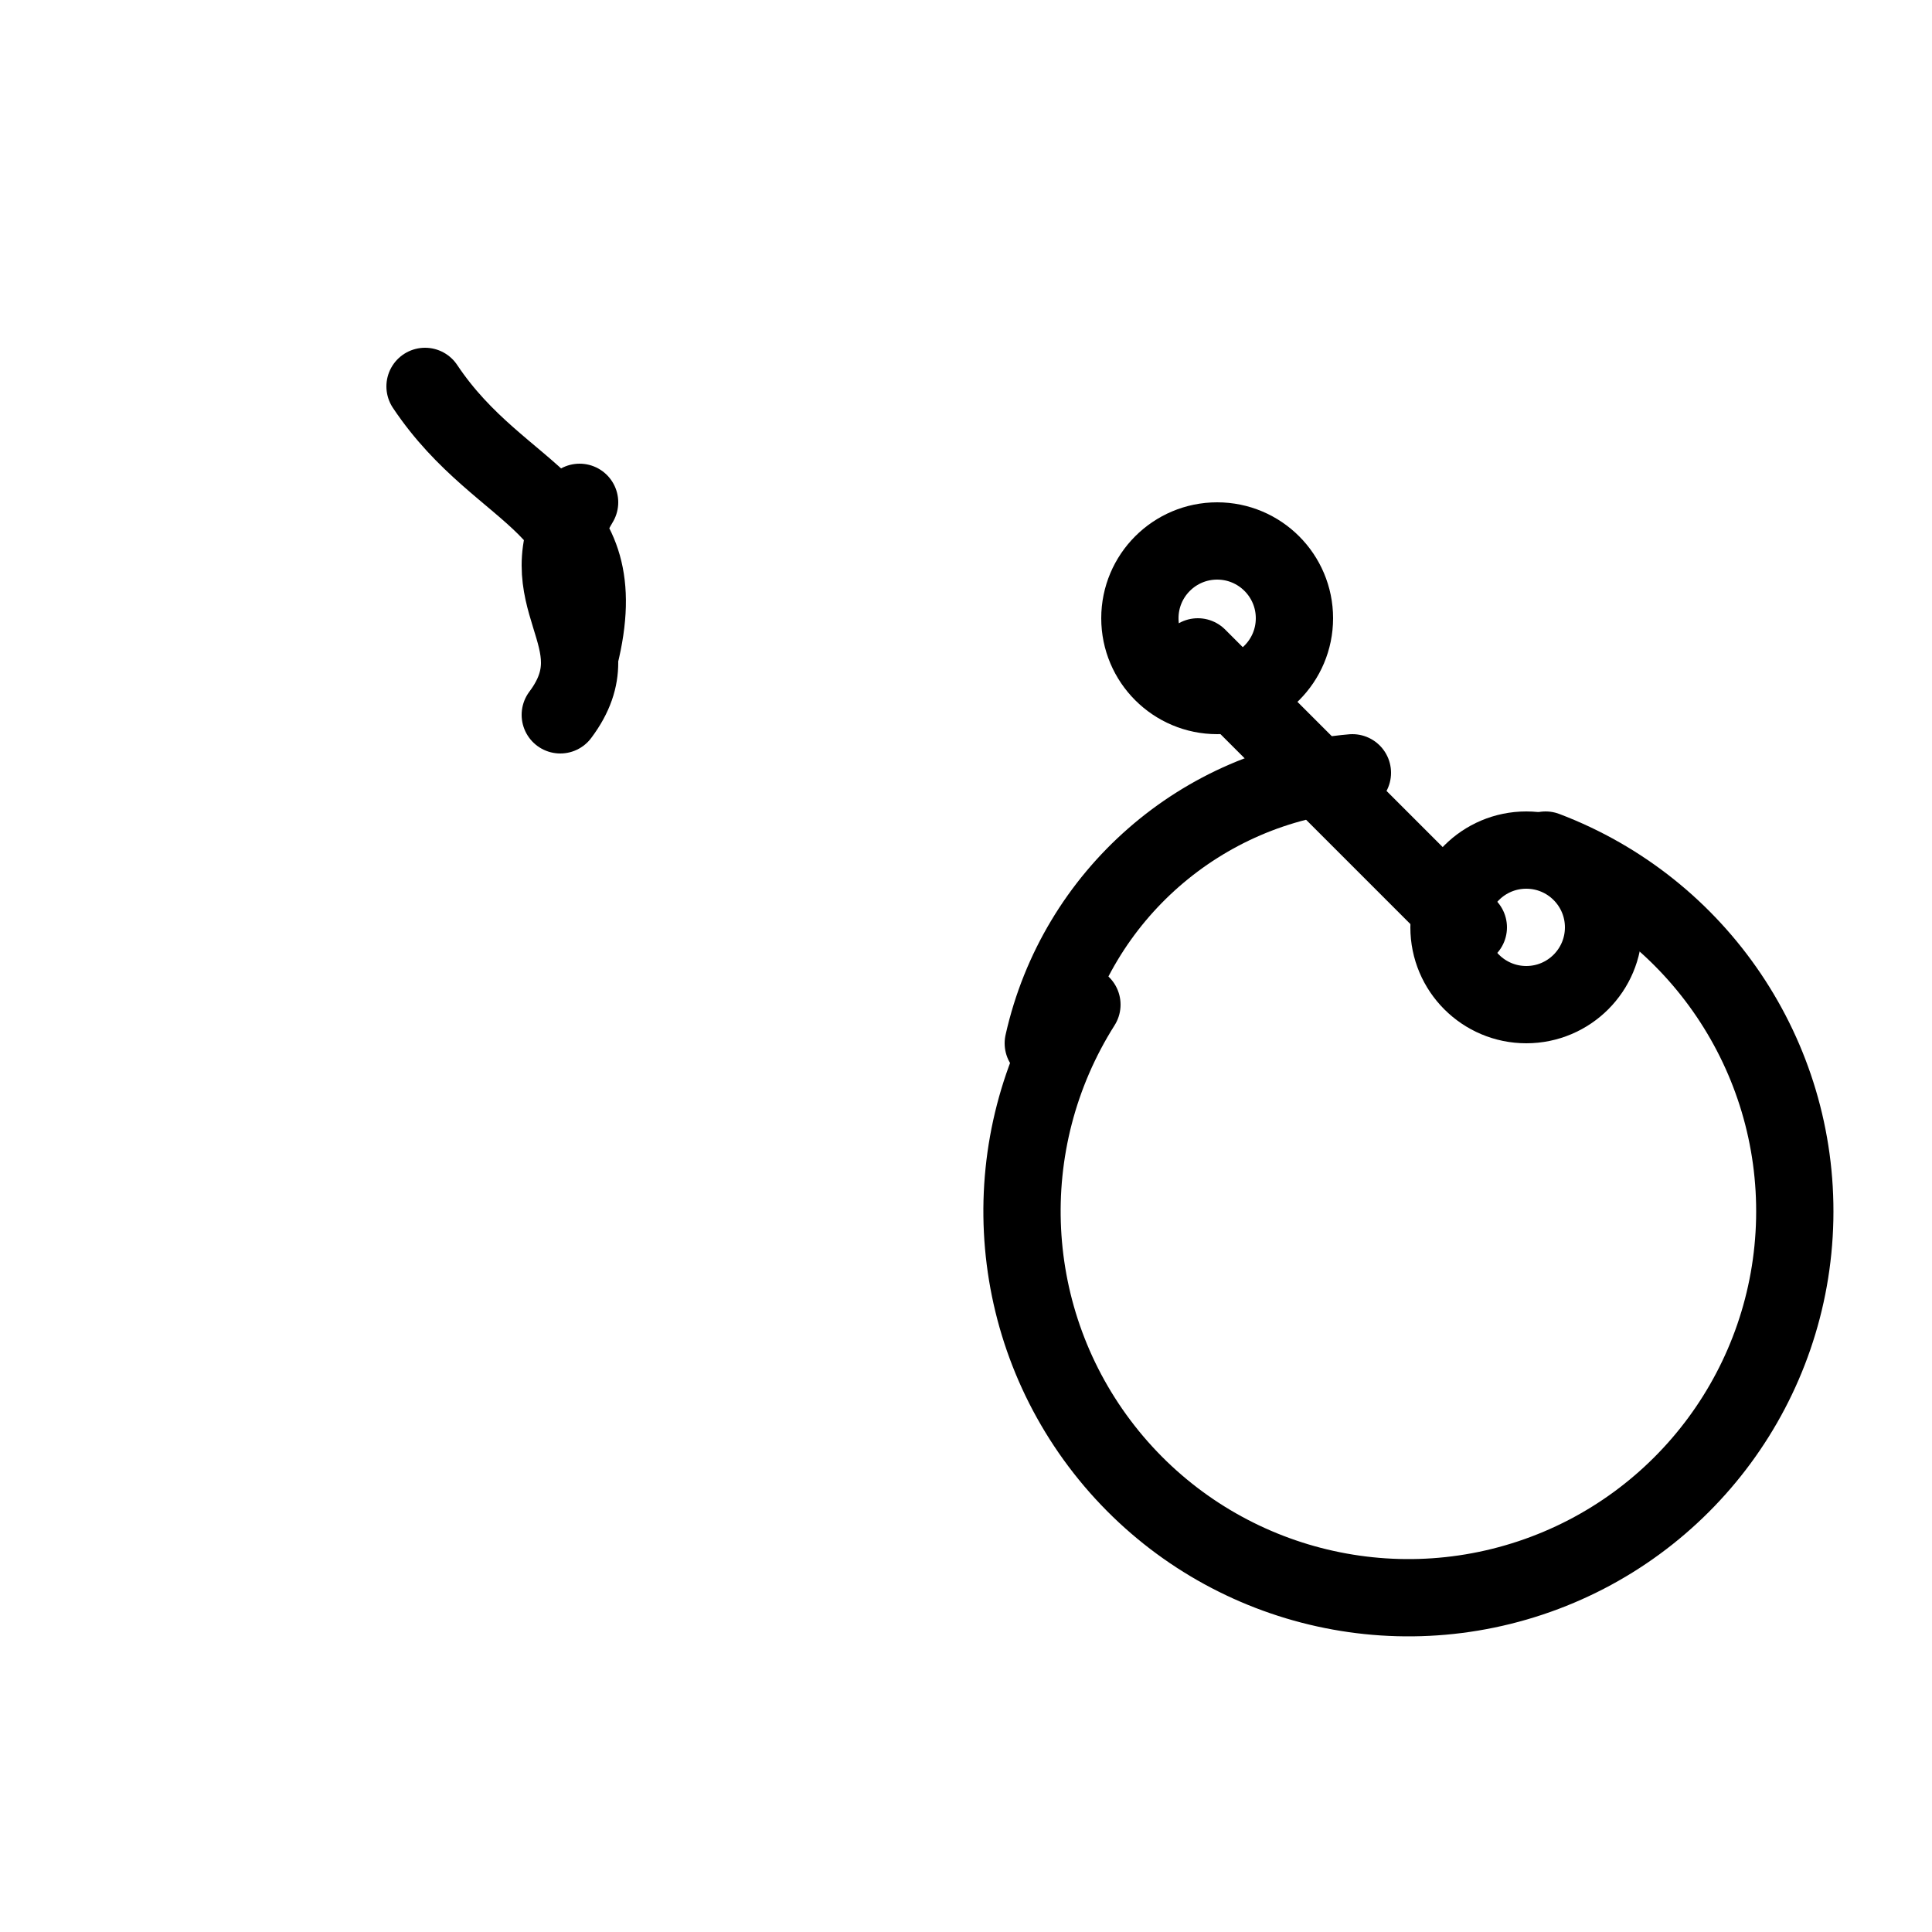
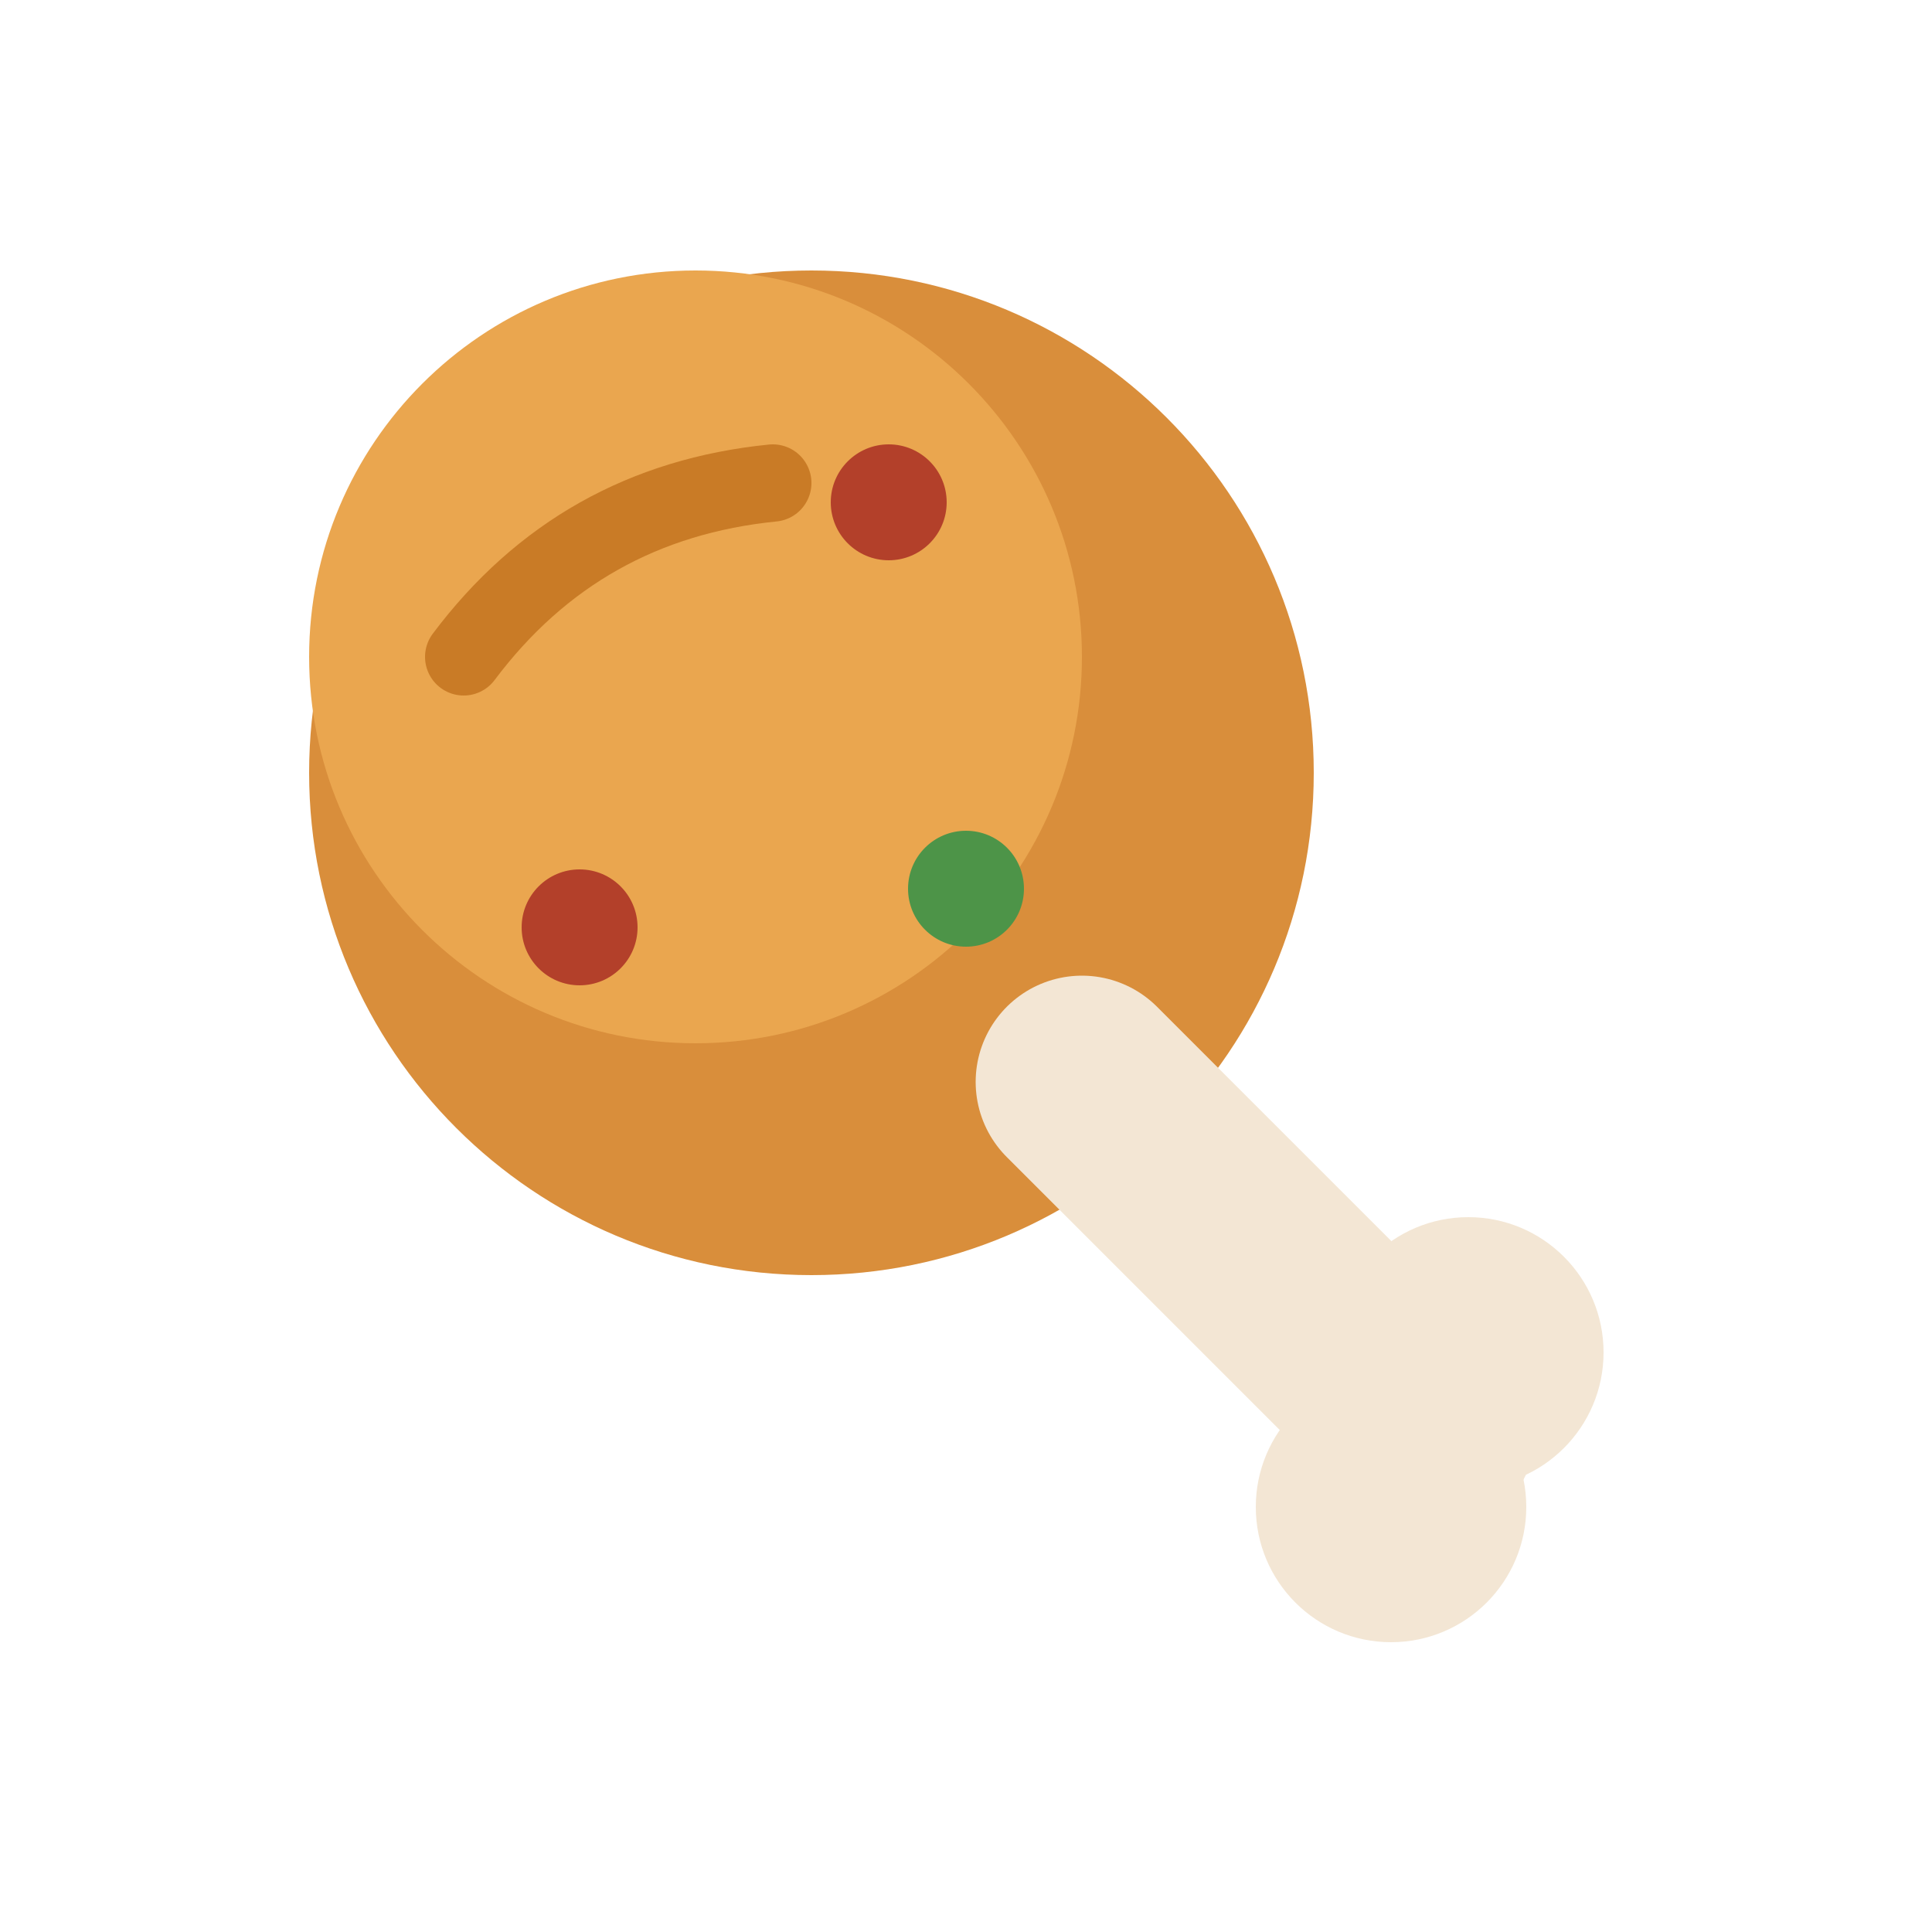
- <svg xmlns="http://www.w3.org/2000/svg" viewBox="0 0 100 100" fill="none" stroke="currentColor" stroke-width="4" stroke-linecap="round" stroke-linejoin="round" aria-hidden="true">
-   <path d="M62 34l14 14" />
-   <circle cx="63" cy="32" r="4" />
-   <circle cx="79" cy="48" r="4" />
-   <path d="M56 52a20 20 0 1 0 24-8" />
-   <path d="M54 54a18 18 0 0 1 16-14" />
-   <path d="M30 26c-3 5 2 7-1 11M22 20c4 6 10 6 8 14" />
+ <svg xmlns="http://www.w3.org/2000/svg" viewBox="0 0 100 100" aria-hidden="true">
+   <circle cx="42" cy="40" r="26" fill="#d98e3b" />
+   <circle cx="36" cy="34" r="20" fill="#eaa64f" />
+   <path d="M56 56l18 18" stroke="#f3e6d4" stroke-width="11" stroke-linecap="round" />
+   <circle cx="76" cy="70" r="7" fill="#f3e6d4" />
+   <circle cx="72" cy="78" r="7" fill="#f3e6d4" />
+   <path d="M24 34q6-8 16-9" stroke="#c97b26" stroke-width="4" fill="none" stroke-linecap="round" />
+   <circle cx="30" cy="48" r="3" fill="#b3402a" />
+   <circle cx="46" cy="26" r="3" fill="#b3402a" />
+   <circle cx="50" cy="46" r="3" fill="#4d9448" />
</svg>
